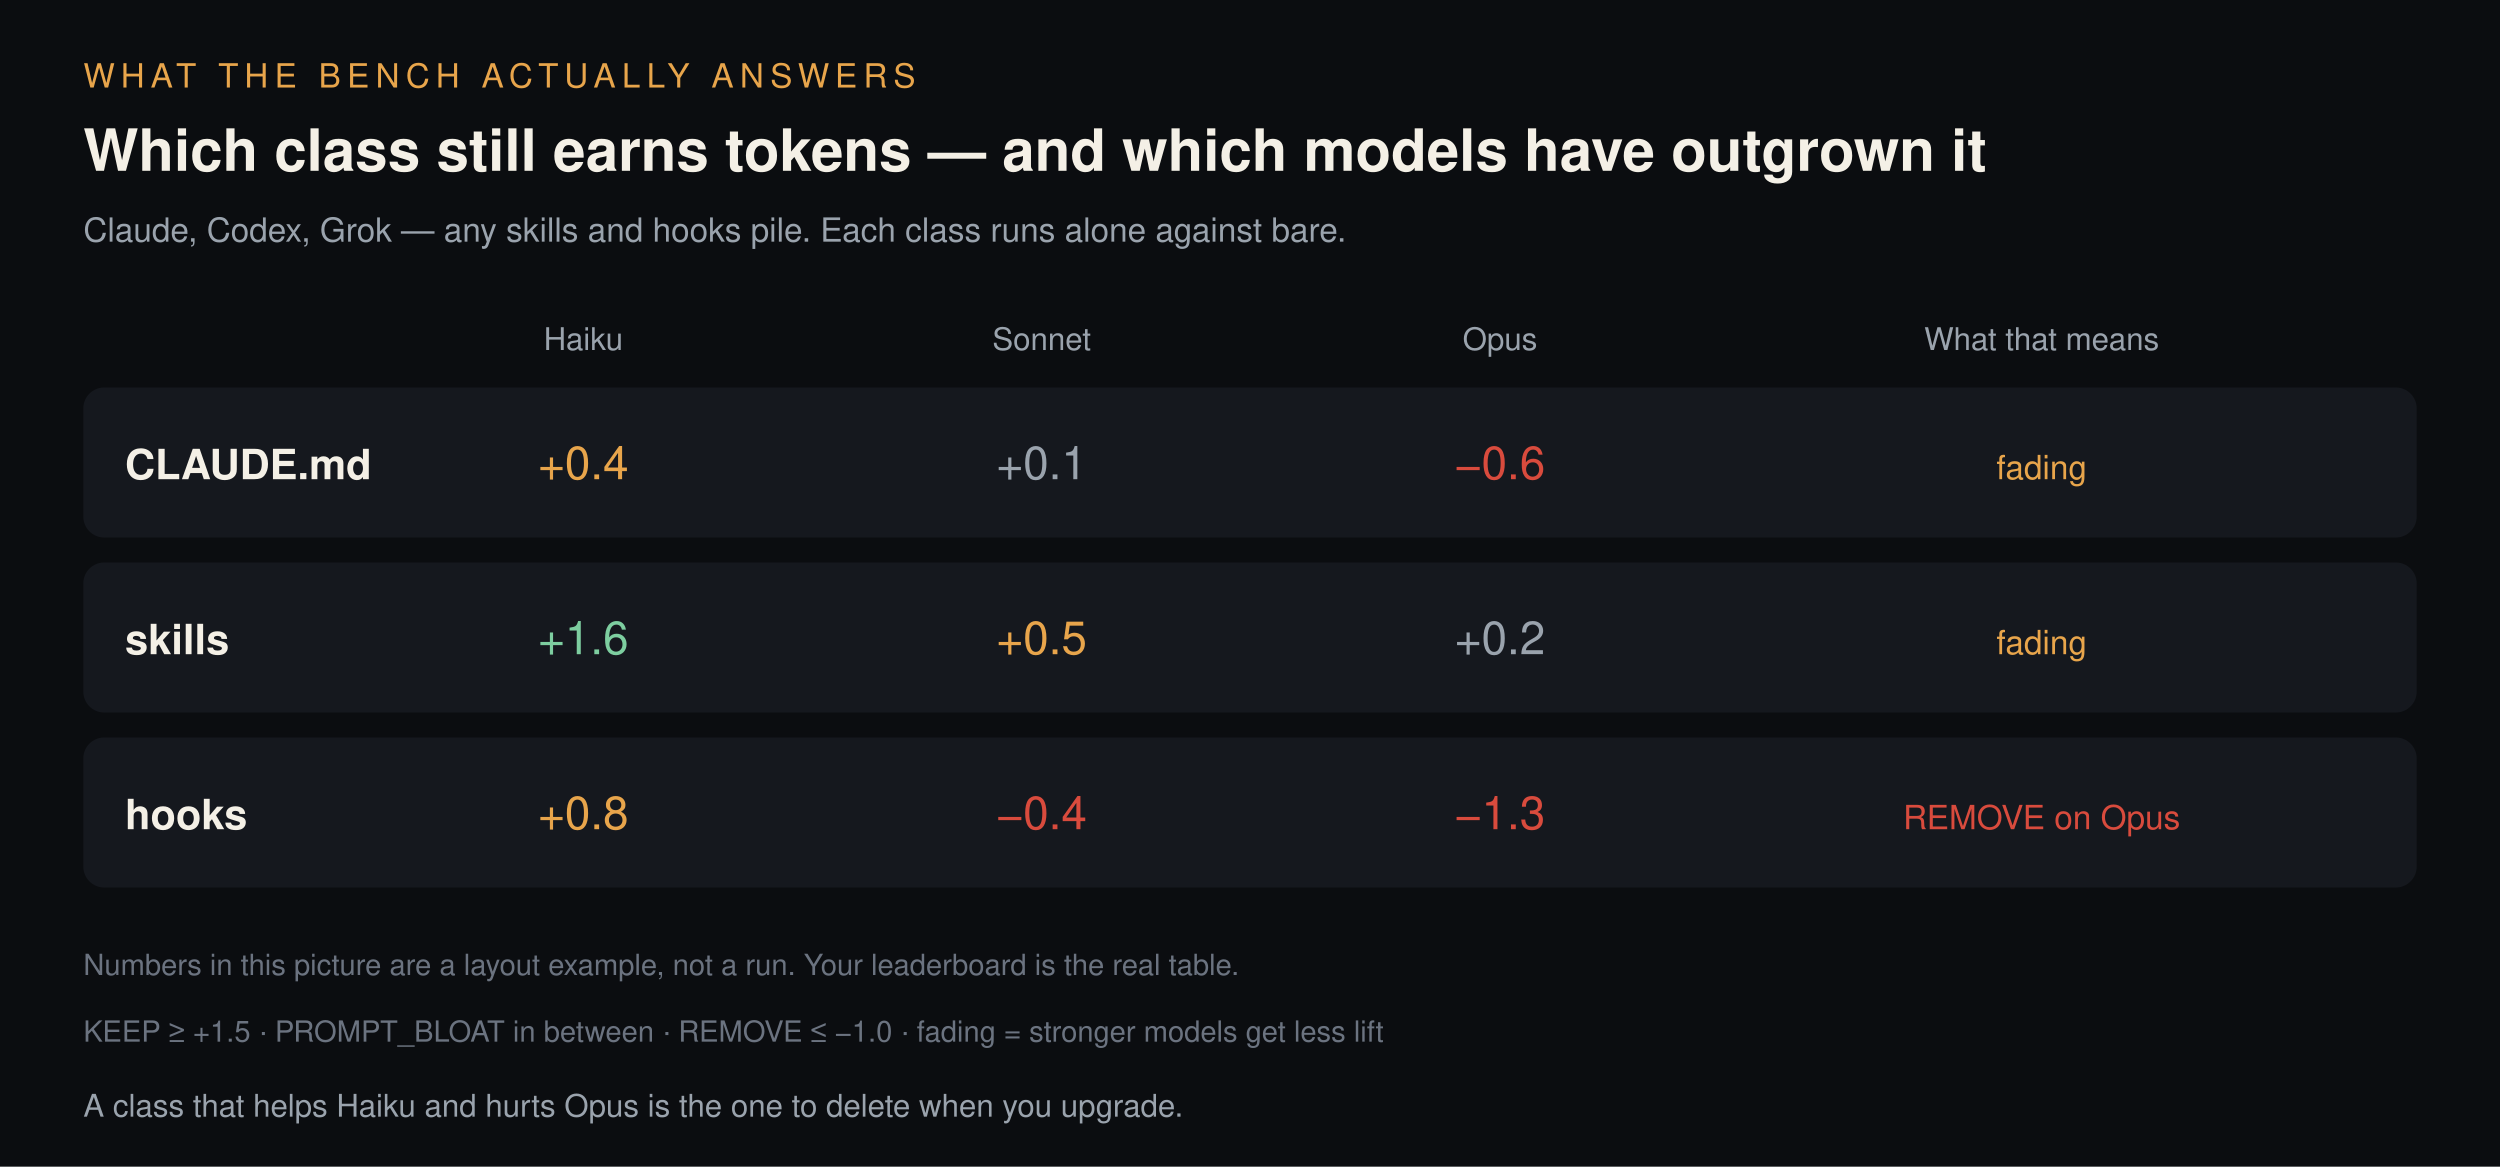
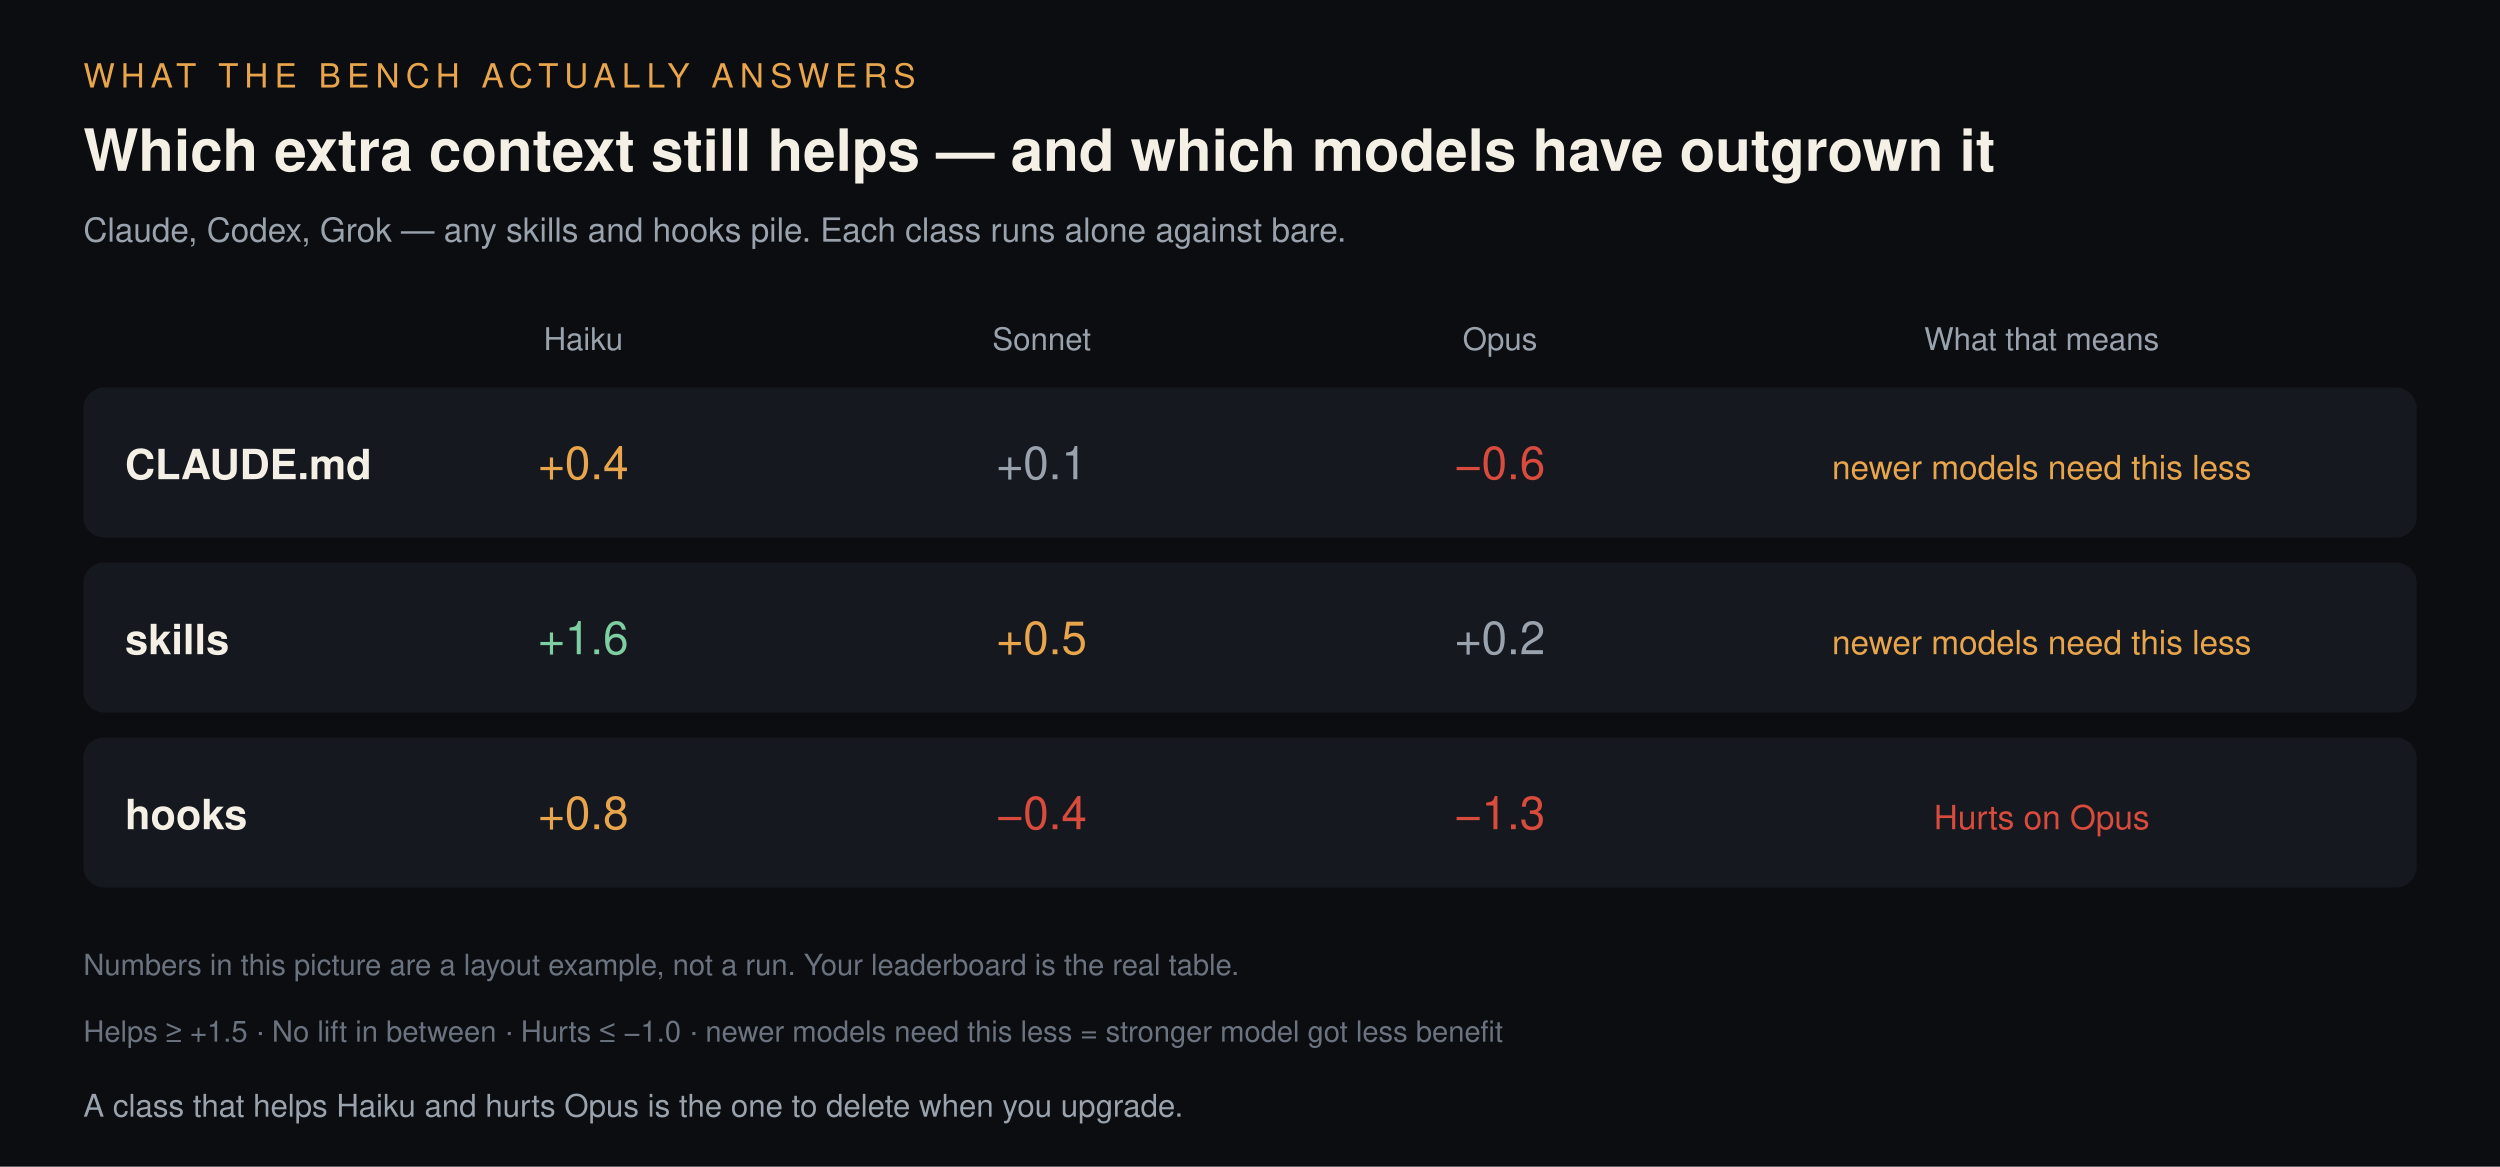
<svg xmlns="http://www.w3.org/2000/svg" width="1200" height="560" viewBox="0 0 1200 560" role="img" aria-label="Your Claude home is split into classes. Each class is scored alone against bare, across models.">
  <rect width="1200" height="560" fill="#0b0d10" />
  <g font-family="ui-sans-serif, system-ui, -apple-system, Segoe UI, Helvetica, Arial, sans-serif">
    <text x="40" y="42" fill="#e8a54b" font-size="16" letter-spacing="3">WHAT THE BENCH ACTUALLY ANSWERS</text>
-     <text x="40" y="82" fill="#f4f0e6" font-size="28" font-weight="700">Which class still earns tokens — and which models have outgrown it</text>
+     <text x="40" y="82" fill="#f4f0e6" font-size="28" font-weight="700">Which extra context still helps — and which models have outgrown it</text>
    <text x="40" y="116" fill="#9aa3ad" font-size="16">Claude, Codex, Grok — any skills and hooks pile. Each class runs alone against bare.</text>
    <text x="280" y="168" text-anchor="middle" fill="#9aa3ad" font-size="15">Haiku</text>
    <text x="500" y="168" text-anchor="middle" fill="#9aa3ad" font-size="15">Sonnet</text>
    <text x="720" y="168" text-anchor="middle" fill="#9aa3ad" font-size="15">Opus</text>
    <text x="980" y="168" text-anchor="middle" fill="#9aa3ad" font-size="15">What that means</text>
    <rect x="40" y="186" width="1120" height="72" rx="10" fill="#15181e" />
    <text x="60" y="230" fill="#f4f0e6" font-size="20" font-weight="700">CLAUDE.md</text>
    <text x="280" y="230" text-anchor="middle" fill="#e8a54b" font-size="22">+0.4</text>
    <text x="500" y="230" text-anchor="middle" fill="#9aa3ad" font-size="22">+0.1</text>
    <text x="720" y="230" text-anchor="middle" fill="#d94b3d" font-size="22">−0.6</text>
-     <text x="980" y="230" text-anchor="middle" fill="#e8a54b" font-size="16">fading</text>
+     <text x="980" y="230" text-anchor="middle" fill="#e8a54b" font-size="16">newer models need this less</text>
    <rect x="40" y="270" width="1120" height="72" rx="10" fill="#15181e" />
    <text x="60" y="314" fill="#f4f0e6" font-size="20" font-weight="700">skills</text>
    <text x="280" y="314" text-anchor="middle" fill="#7dcea0" font-size="22">+1.6</text>
    <text x="500" y="314" text-anchor="middle" fill="#e8a54b" font-size="22">+0.5</text>
    <text x="720" y="314" text-anchor="middle" fill="#9aa3ad" font-size="22">+0.2</text>
-     <text x="980" y="314" text-anchor="middle" fill="#e8a54b" font-size="16">fading</text>
+     <text x="980" y="314" text-anchor="middle" fill="#e8a54b" font-size="16">newer models need this less</text>
    <rect x="40" y="354" width="1120" height="72" rx="10" fill="#15181e" />
    <text x="60" y="398" fill="#f4f0e6" font-size="20" font-weight="700">hooks</text>
    <text x="280" y="398" text-anchor="middle" fill="#e8a54b" font-size="22">+0.8</text>
    <text x="500" y="398" text-anchor="middle" fill="#d94b3d" font-size="22">−0.4</text>
    <text x="720" y="398" text-anchor="middle" fill="#d94b3d" font-size="22">−1.3</text>
-     <text x="980" y="398" text-anchor="middle" fill="#d94b3d" font-size="16">REMOVE on Opus</text>
+     <text x="980" y="398" text-anchor="middle" fill="#d94b3d" font-size="16">Hurts on Opus</text>
    <text x="40" y="468" fill="#6b7380" font-size="14">Numbers in this picture are a layout example, not a run. Your leaderboard is the real table.</text>
-     <text x="40" y="500" fill="#6b7380" font-size="14">KEEP ≥ +1.5 · PROMPT_BLOAT in between · REMOVE ≤ −1.0 · fading = stronger models get less lift</text>
+     <text x="40" y="500" fill="#6b7380" font-size="14">Helps ≥ +1.5 · No lift in between · Hurts ≤ −1.0 · newer models need this less = stronger model got less benefit</text>
    <text x="40" y="536" fill="#9aa3ad" font-size="15">A class that helps Haiku and hurts Opus is the one to delete when you upgrade.</text>
  </g>
</svg>
